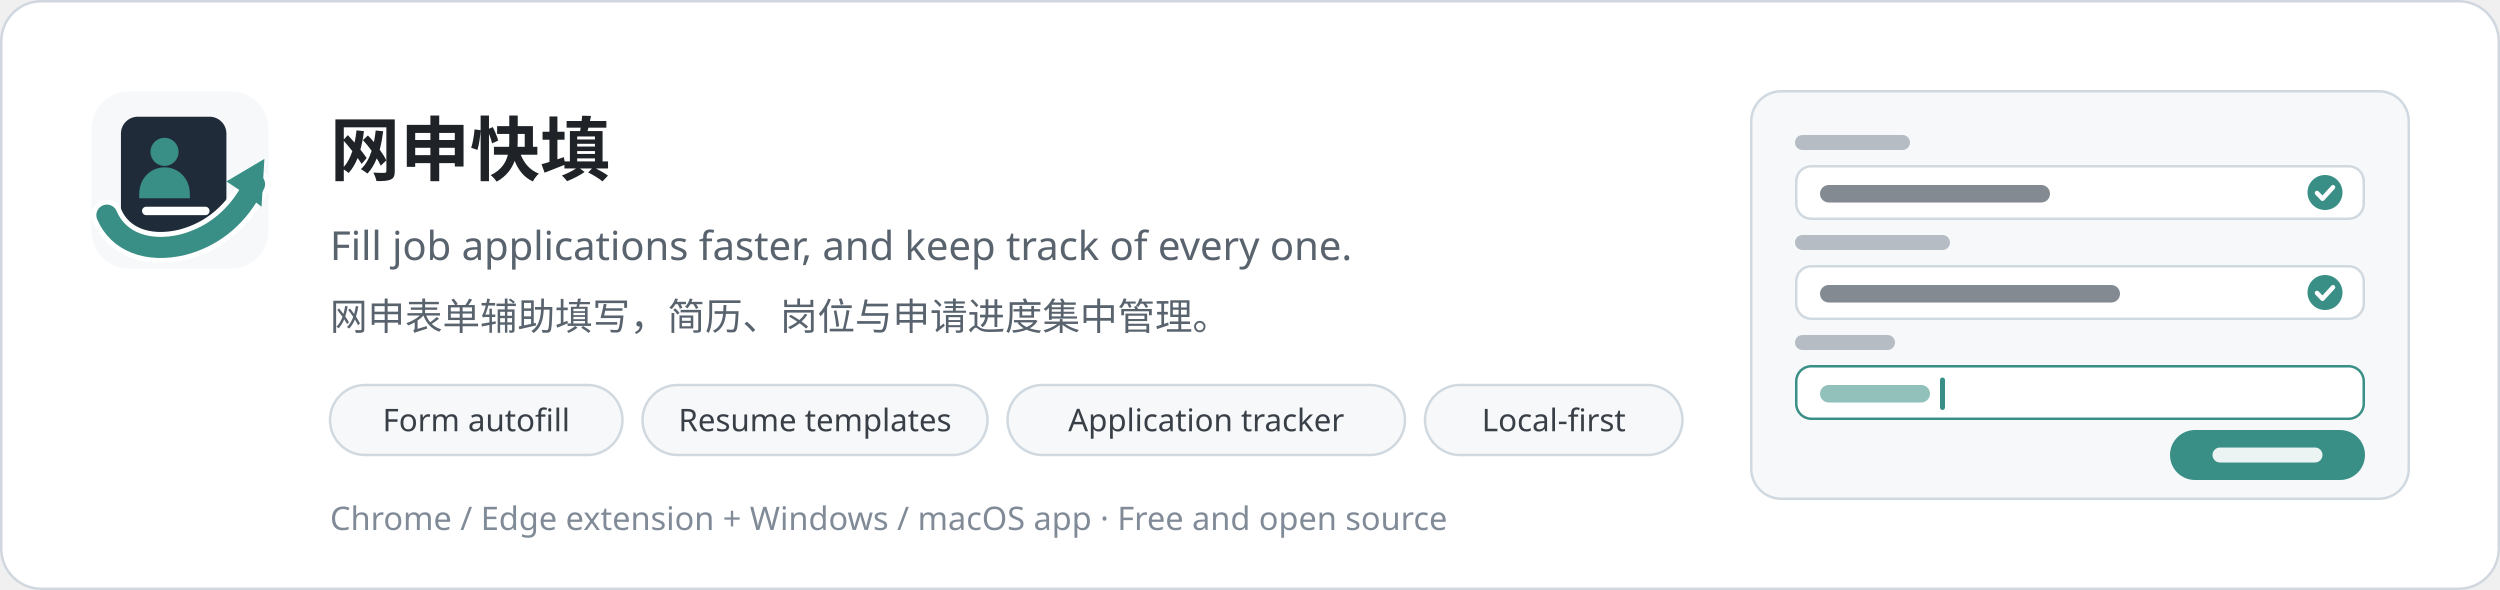
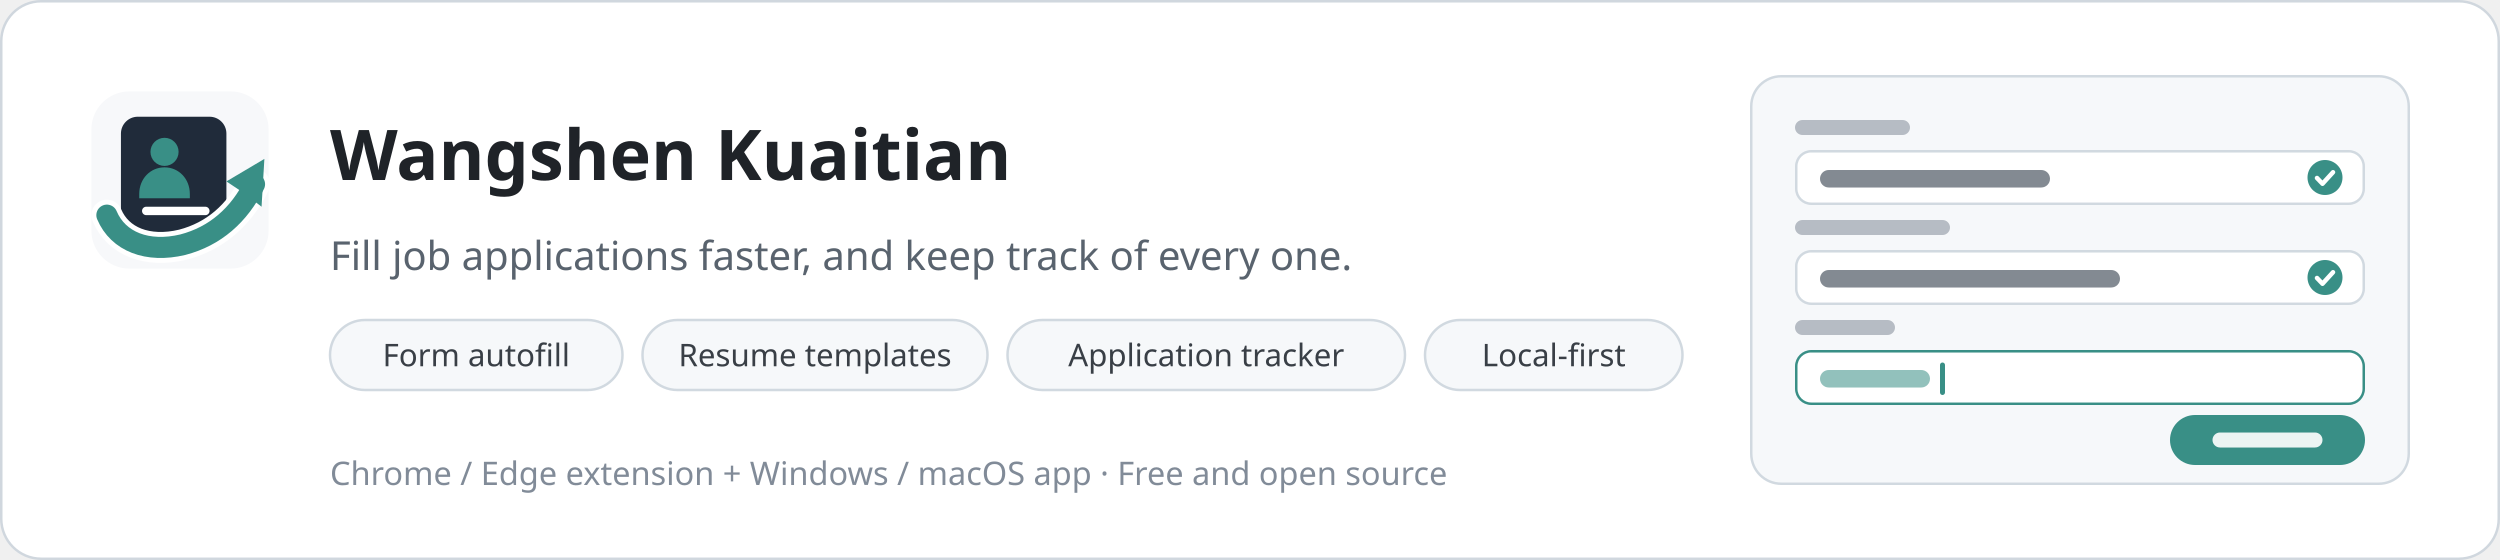
- <svg xmlns="http://www.w3.org/2000/svg" width="1000" height="236" viewBox="0 0 1000 236" role="img" aria-labelledby="title desc">
+ <svg xmlns="http://www.w3.org/2000/svg" width="1000" height="224" viewBox="0 0 1000 224" role="img" aria-labelledby="title desc">
  <defs />
-   <rect x="0.5" y="0.5" width="999" height="235" rx="16" fill="#ffffff" stroke="#d0d7de" />
+   <rect x="0.5" y="0.5" width="999" height="223" rx="16" fill="#ffffff" stroke="#d0d7de" />
  <g transform="translate(36 36) scale(0.5625)">
    <rect x="1" y="1" width="126" height="126" rx="27" fill="#F7F8FA" />
    <rect x="22" y="19" width="75" height="85" rx="12" fill="#202B3A" />
    <circle cx="53" cy="44" r="10" fill="#398F86" />
    <path d="M35 74c0-11 8-19 18-19s18 8 18 19v3H35z" fill="#398F86" />
    <rect x="37" y="83" width="48" height="6" rx="3" fill="#FFF" />
    <path d="M12 89c8 19 29 27 54 21 23-6 40-21 51-43" fill="none" stroke="#FFF" stroke-width="22" stroke-linecap="round" />
    <path d="M12 89c8 19 29 27 54 21 23-6 40-21 51-43" fill="none" stroke="#398F86" stroke-width="15" stroke-linecap="round" />
    <path d="m97 65 27-16-2 34-13-10z" fill="#398F86" />
  </g>
-   <text x="132" y="70" font-family="-apple-system, BlinkMacSystemFont, 'Segoe UI', 'Noto Sans', Helvetica, Arial, 'PingFang SC', 'Hiragino Sans GB', 'Microsoft YaHei', 'Noto Sans CJK SC', sans-serif" font-size="28" font-weight="700" fill="#1f2328">网申快填</text>
-   <text x="132" y="104" font-family="-apple-system, BlinkMacSystemFont, 'Segoe UI', 'Noto Sans', Helvetica, Arial, 'PingFang SC', 'Hiragino Sans GB', 'Microsoft YaHei', 'Noto Sans CJK SC', sans-serif" font-size="16" fill="#59636e">Fill job applications faster, and keep track of every one.</text>
-   <text x="132" y="132" font-family="-apple-system, BlinkMacSystemFont, 'Segoe UI', 'Noto Sans', Helvetica, Arial, 'PingFang SC', 'Hiragino Sans GB', 'Microsoft YaHei', 'Noto Sans CJK SC', sans-serif" font-size="15" fill="#59636e">网申表单辅助填写，简历、岗位与申请进度集中管理。</text>
-   <rect x="132" y="154" width="117" height="28" rx="14" fill="#f6f8fa" stroke="#d1d9e0" />
-   <text x="190.5" y="172.5" text-anchor="middle" font-family="-apple-system, BlinkMacSystemFont, 'Segoe UI', 'Noto Sans', Helvetica, Arial, 'PingFang SC', 'Hiragino Sans GB', 'Microsoft YaHei', 'Noto Sans CJK SC', sans-serif" font-size="12.5" fill="#393f46">Form autofill</text>
-   <rect x="257" y="154" width="138" height="28" rx="14" fill="#f6f8fa" stroke="#d1d9e0" />
-   <text x="326.0" y="172.5" text-anchor="middle" font-family="-apple-system, BlinkMacSystemFont, 'Segoe UI', 'Noto Sans', Helvetica, Arial, 'PingFang SC', 'Hiragino Sans GB', 'Microsoft YaHei', 'Noto Sans CJK SC', sans-serif" font-size="12.5" fill="#393f46">Resume templates</text>
-   <rect x="403" y="154" width="159" height="28" rx="14" fill="#f6f8fa" stroke="#d1d9e0" />
-   <text x="482.5" y="172.5" text-anchor="middle" font-family="-apple-system, BlinkMacSystemFont, 'Segoe UI', 'Noto Sans', Helvetica, Arial, 'PingFang SC', 'Hiragino Sans GB', 'Microsoft YaHei', 'Noto Sans CJK SC', sans-serif" font-size="12.5" fill="#393f46">Application tracker</text>
-   <rect x="570" y="154" width="103" height="28" rx="14" fill="#f6f8fa" stroke="#d1d9e0" />
-   <text x="621.5" y="172.5" text-anchor="middle" font-family="-apple-system, BlinkMacSystemFont, 'Segoe UI', 'Noto Sans', Helvetica, Arial, 'PingFang SC', 'Hiragino Sans GB', 'Microsoft YaHei', 'Noto Sans CJK SC', sans-serif" font-size="12.5" fill="#393f46">Local-first</text>
-   <text x="132" y="212" font-family="-apple-system, BlinkMacSystemFont, 'Segoe UI', 'Noto Sans', Helvetica, Arial, 'PingFang SC', 'Hiragino Sans GB', 'Microsoft YaHei', 'Noto Sans CJK SC', sans-serif" font-size="13" fill="#818b98">Chrome / Edge extension + Windows / macOS app  ·  Free and open source</text>
-   <rect x="700.5" y="36.5" width="263" height="163" rx="12" fill="#f6f8fa" stroke="#d1d9e0" />
-   <rect x="718" y="54" width="46" height="6" rx="3" fill="#818b98" fill-opacity="0.55" />
-   <rect x="718.5" y="66.5" width="227" height="21" rx="6" fill="#ffffff" stroke="#d1d9e0" />
-   <rect x="728" y="74" width="92" height="7" rx="3.5" fill="#59636e" fill-opacity="0.75" />
-   <circle cx="930" cy="77" r="7" fill="#398F86" />
-   <path d="M926.8,77.2 l2.2,2.3 l4.2,-4.6" fill="none" stroke="#ffffff" stroke-width="1.8" stroke-linecap="round" stroke-linejoin="round" />
-   <rect x="718" y="94" width="62" height="6" rx="3" fill="#818b98" fill-opacity="0.55" />
-   <rect x="718.5" y="106.5" width="227" height="21" rx="6" fill="#ffffff" stroke="#d1d9e0" />
-   <rect x="728" y="114" width="120" height="7" rx="3.5" fill="#59636e" fill-opacity="0.75" />
-   <circle cx="930" cy="117" r="7" fill="#398F86" />
-   <path d="M926.8,117.2 l2.2,2.3 l4.2,-4.6" fill="none" stroke="#ffffff" stroke-width="1.8" stroke-linecap="round" stroke-linejoin="round" />
-   <rect x="718" y="134" width="40" height="6" rx="3" fill="#818b98" fill-opacity="0.55" />
-   <rect x="718.5" y="146.5" width="227" height="21" rx="6" fill="#ffffff" stroke="#398F86" />
-   <rect x="728" y="154" width="44" height="7" rx="3.5" fill="#398F86" fill-opacity="0.55" />
-   <rect x="776" y="151" width="2" height="13" rx="1" fill="#398F86" />
-   <rect x="868" y="172" width="78" height="20" rx="10" fill="#398F86" />
-   <rect x="885" y="179" width="44" height="6" rx="3" fill="#ffffff" fill-opacity="0.9" />
+   <text x="132" y="72" font-family="-apple-system, BlinkMacSystemFont, 'Segoe UI', 'Noto Sans', Helvetica, Arial, 'PingFang SC', 'Hiragino Sans GB', 'Microsoft YaHei', 'Noto Sans CJK SC', sans-serif" font-size="28" font-weight="700" fill="#1f2328">Wangshen Kuaitian</text>
+   <text x="132" y="108" font-family="-apple-system, BlinkMacSystemFont, 'Segoe UI', 'Noto Sans', Helvetica, Arial, 'PingFang SC', 'Hiragino Sans GB', 'Microsoft YaHei', 'Noto Sans CJK SC', sans-serif" font-size="16" fill="#59636e">Fill job applications faster, and keep track of every one.</text>
+   <rect x="132" y="128" width="117" height="28" rx="14" fill="#f6f8fa" stroke="#d1d9e0" />
+   <text x="190.5" y="146.5" text-anchor="middle" font-family="-apple-system, BlinkMacSystemFont, 'Segoe UI', 'Noto Sans', Helvetica, Arial, 'PingFang SC', 'Hiragino Sans GB', 'Microsoft YaHei', 'Noto Sans CJK SC', sans-serif" font-size="12.5" fill="#393f46">Form autofill</text>
+   <rect x="257" y="128" width="138" height="28" rx="14" fill="#f6f8fa" stroke="#d1d9e0" />
+   <text x="326.0" y="146.5" text-anchor="middle" font-family="-apple-system, BlinkMacSystemFont, 'Segoe UI', 'Noto Sans', Helvetica, Arial, 'PingFang SC', 'Hiragino Sans GB', 'Microsoft YaHei', 'Noto Sans CJK SC', sans-serif" font-size="12.5" fill="#393f46">Resume templates</text>
+   <rect x="403" y="128" width="159" height="28" rx="14" fill="#f6f8fa" stroke="#d1d9e0" />
+   <text x="482.5" y="146.5" text-anchor="middle" font-family="-apple-system, BlinkMacSystemFont, 'Segoe UI', 'Noto Sans', Helvetica, Arial, 'PingFang SC', 'Hiragino Sans GB', 'Microsoft YaHei', 'Noto Sans CJK SC', sans-serif" font-size="12.5" fill="#393f46">Application tracker</text>
+   <rect x="570" y="128" width="103" height="28" rx="14" fill="#f6f8fa" stroke="#d1d9e0" />
+   <text x="621.5" y="146.5" text-anchor="middle" font-family="-apple-system, BlinkMacSystemFont, 'Segoe UI', 'Noto Sans', Helvetica, Arial, 'PingFang SC', 'Hiragino Sans GB', 'Microsoft YaHei', 'Noto Sans CJK SC', sans-serif" font-size="12.5" fill="#393f46">Local-first</text>
+   <text x="132" y="194" font-family="-apple-system, BlinkMacSystemFont, 'Segoe UI', 'Noto Sans', Helvetica, Arial, 'PingFang SC', 'Hiragino Sans GB', 'Microsoft YaHei', 'Noto Sans CJK SC', sans-serif" font-size="13" fill="#818b98">Chrome / Edge extension + Windows / macOS app  ·  Free and open source</text>
+   <rect x="700.5" y="30.5" width="263" height="163" rx="12" fill="#f6f8fa" stroke="#d1d9e0" />
+   <rect x="718" y="48" width="46" height="6" rx="3" fill="#818b98" fill-opacity="0.55" />
+   <rect x="718.5" y="60.5" width="227" height="21" rx="6" fill="#ffffff" stroke="#d1d9e0" />
+   <rect x="728" y="68" width="92" height="7" rx="3.5" fill="#59636e" fill-opacity="0.75" />
+   <circle cx="930" cy="71" r="7" fill="#398F86" />
+   <path d="M926.8,71.2 l2.2,2.3 l4.2,-4.6" fill="none" stroke="#ffffff" stroke-width="1.8" stroke-linecap="round" stroke-linejoin="round" />
+   <rect x="718" y="88" width="62" height="6" rx="3" fill="#818b98" fill-opacity="0.55" />
+   <rect x="718.5" y="100.5" width="227" height="21" rx="6" fill="#ffffff" stroke="#d1d9e0" />
+   <rect x="728" y="108" width="120" height="7" rx="3.5" fill="#59636e" fill-opacity="0.75" />
+   <circle cx="930" cy="111" r="7" fill="#398F86" />
+   <path d="M926.8,111.2 l2.2,2.3 l4.2,-4.6" fill="none" stroke="#ffffff" stroke-width="1.8" stroke-linecap="round" stroke-linejoin="round" />
+   <rect x="718" y="128" width="40" height="6" rx="3" fill="#818b98" fill-opacity="0.55" />
+   <rect x="718.5" y="140.5" width="227" height="21" rx="6" fill="#ffffff" stroke="#398F86" />
+   <rect x="728" y="148" width="44" height="7" rx="3.5" fill="#398F86" fill-opacity="0.55" />
+   <rect x="776" y="145" width="2" height="13" rx="1" fill="#398F86" />
+   <rect x="868" y="166" width="78" height="20" rx="10" fill="#398F86" />
+   <rect x="885" y="173" width="44" height="6" rx="3" fill="#ffffff" fill-opacity="0.9" />
</svg>
